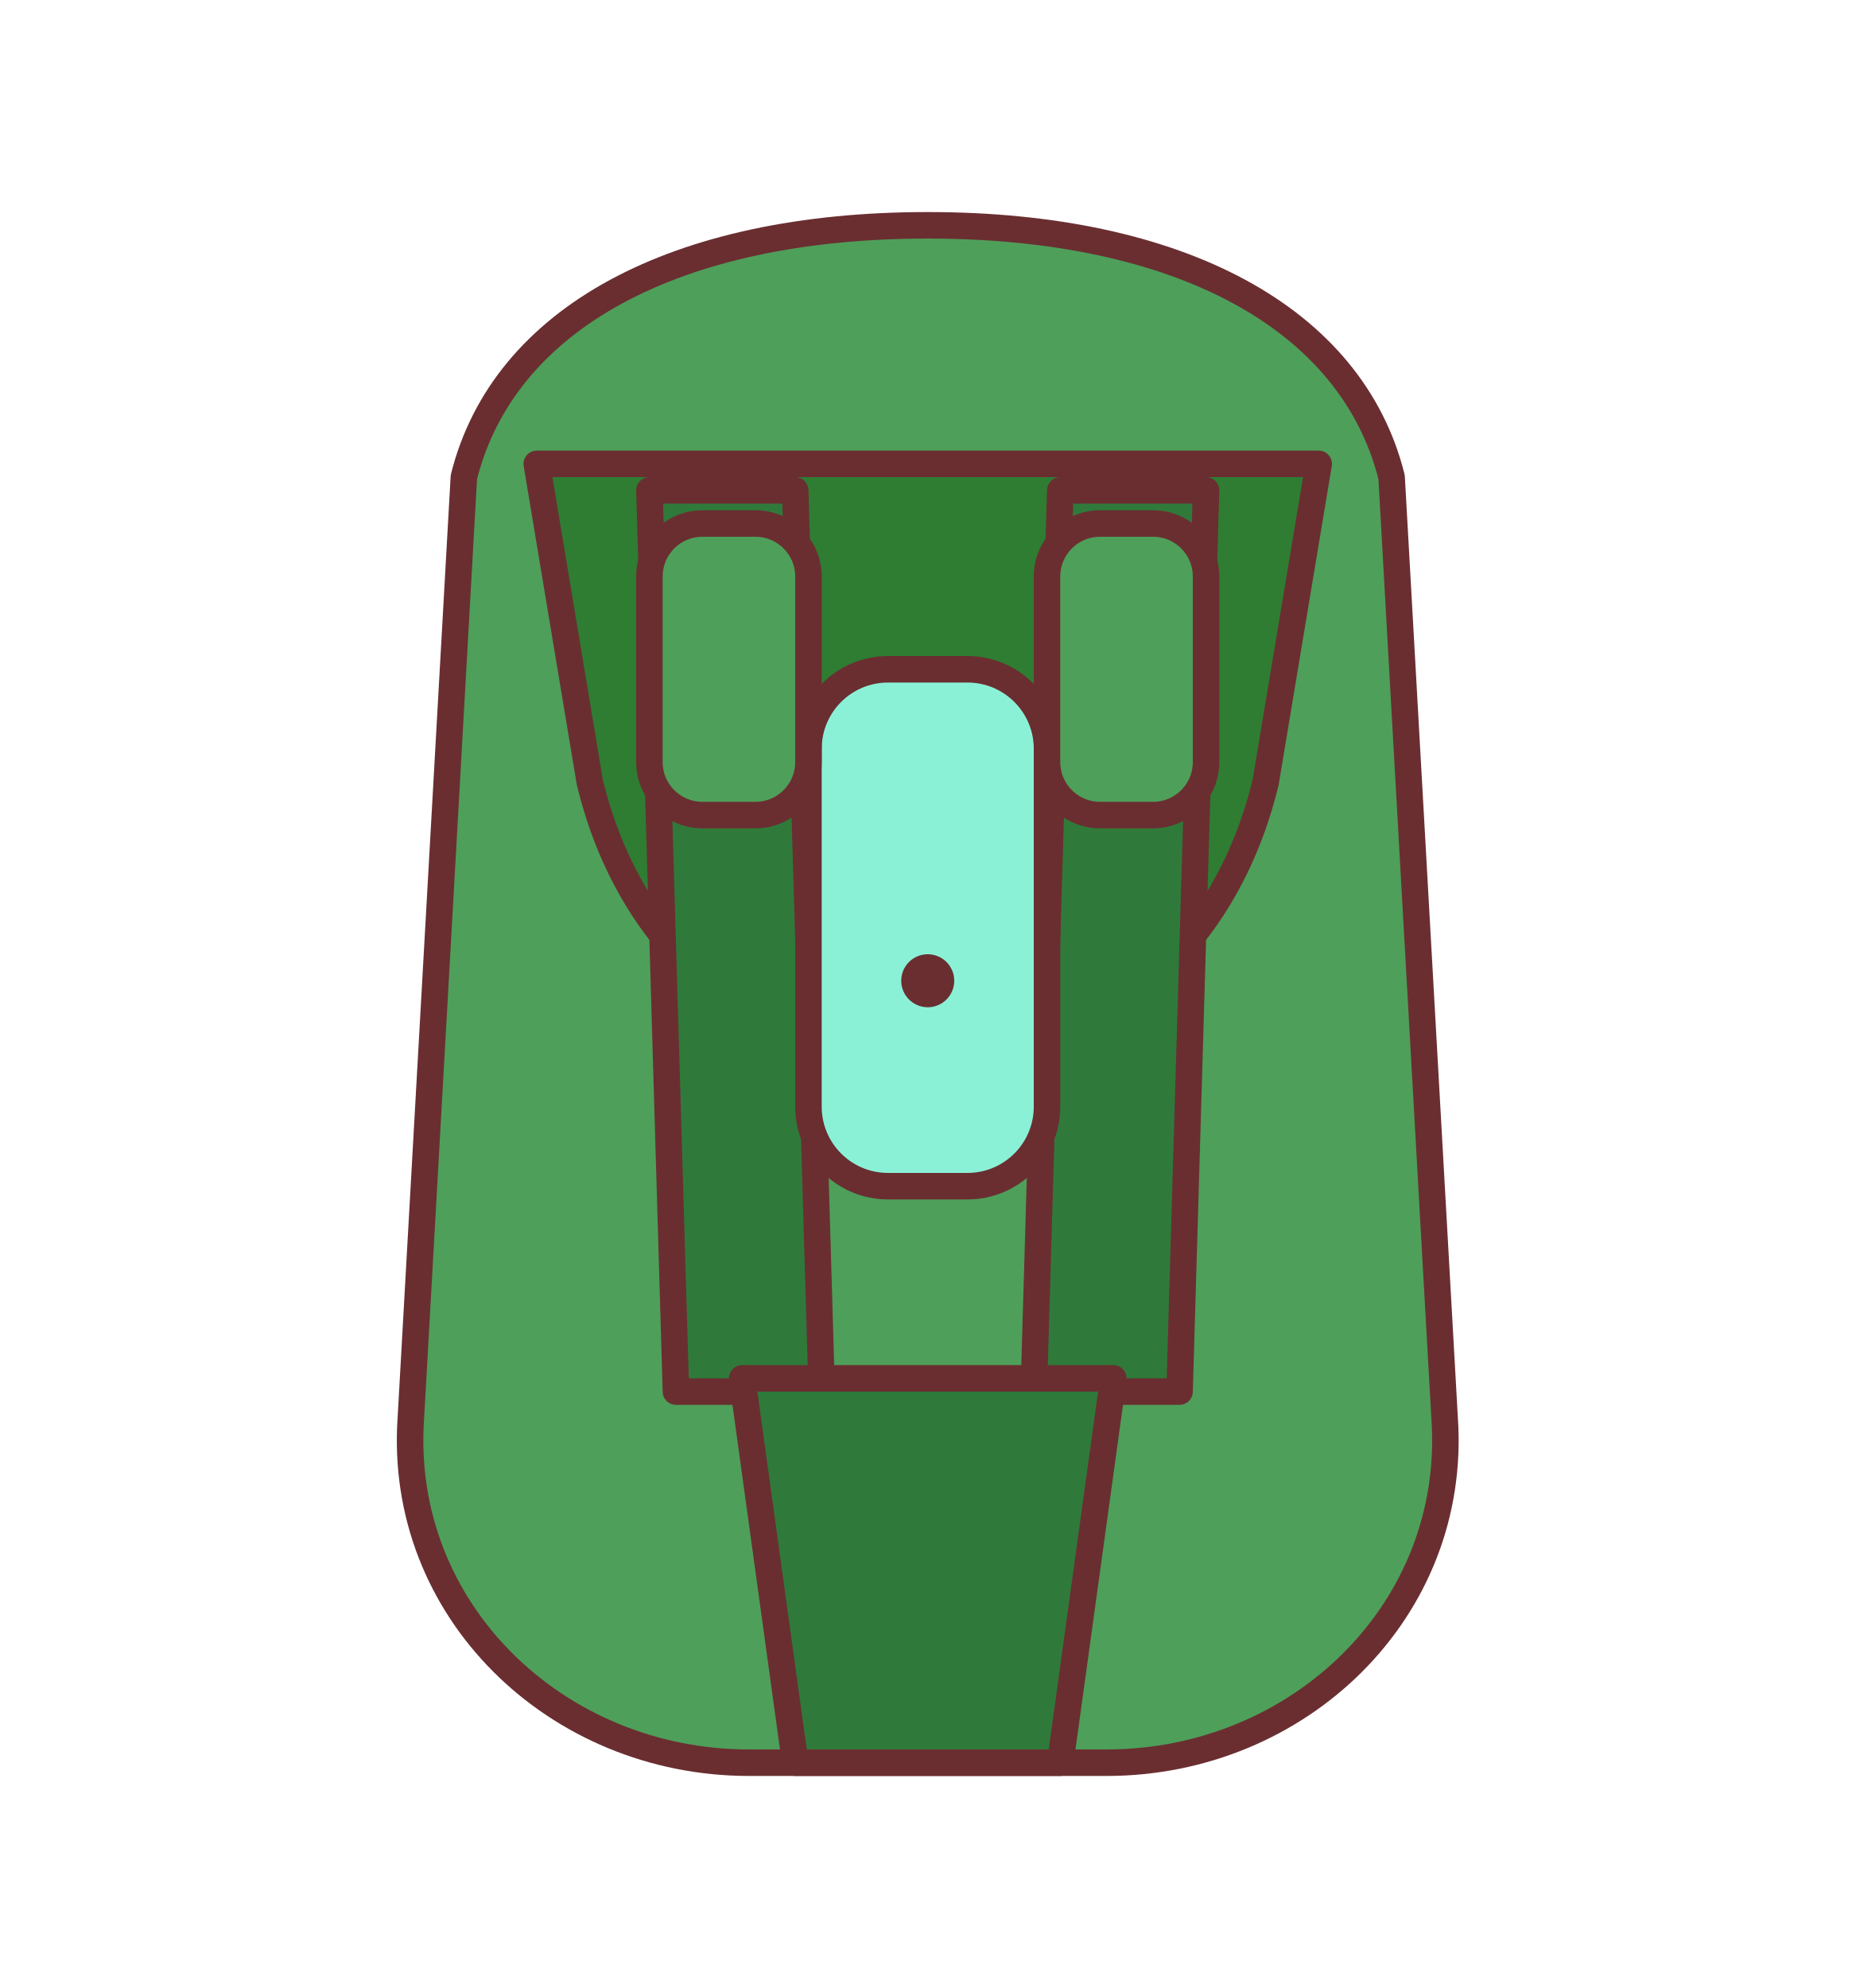
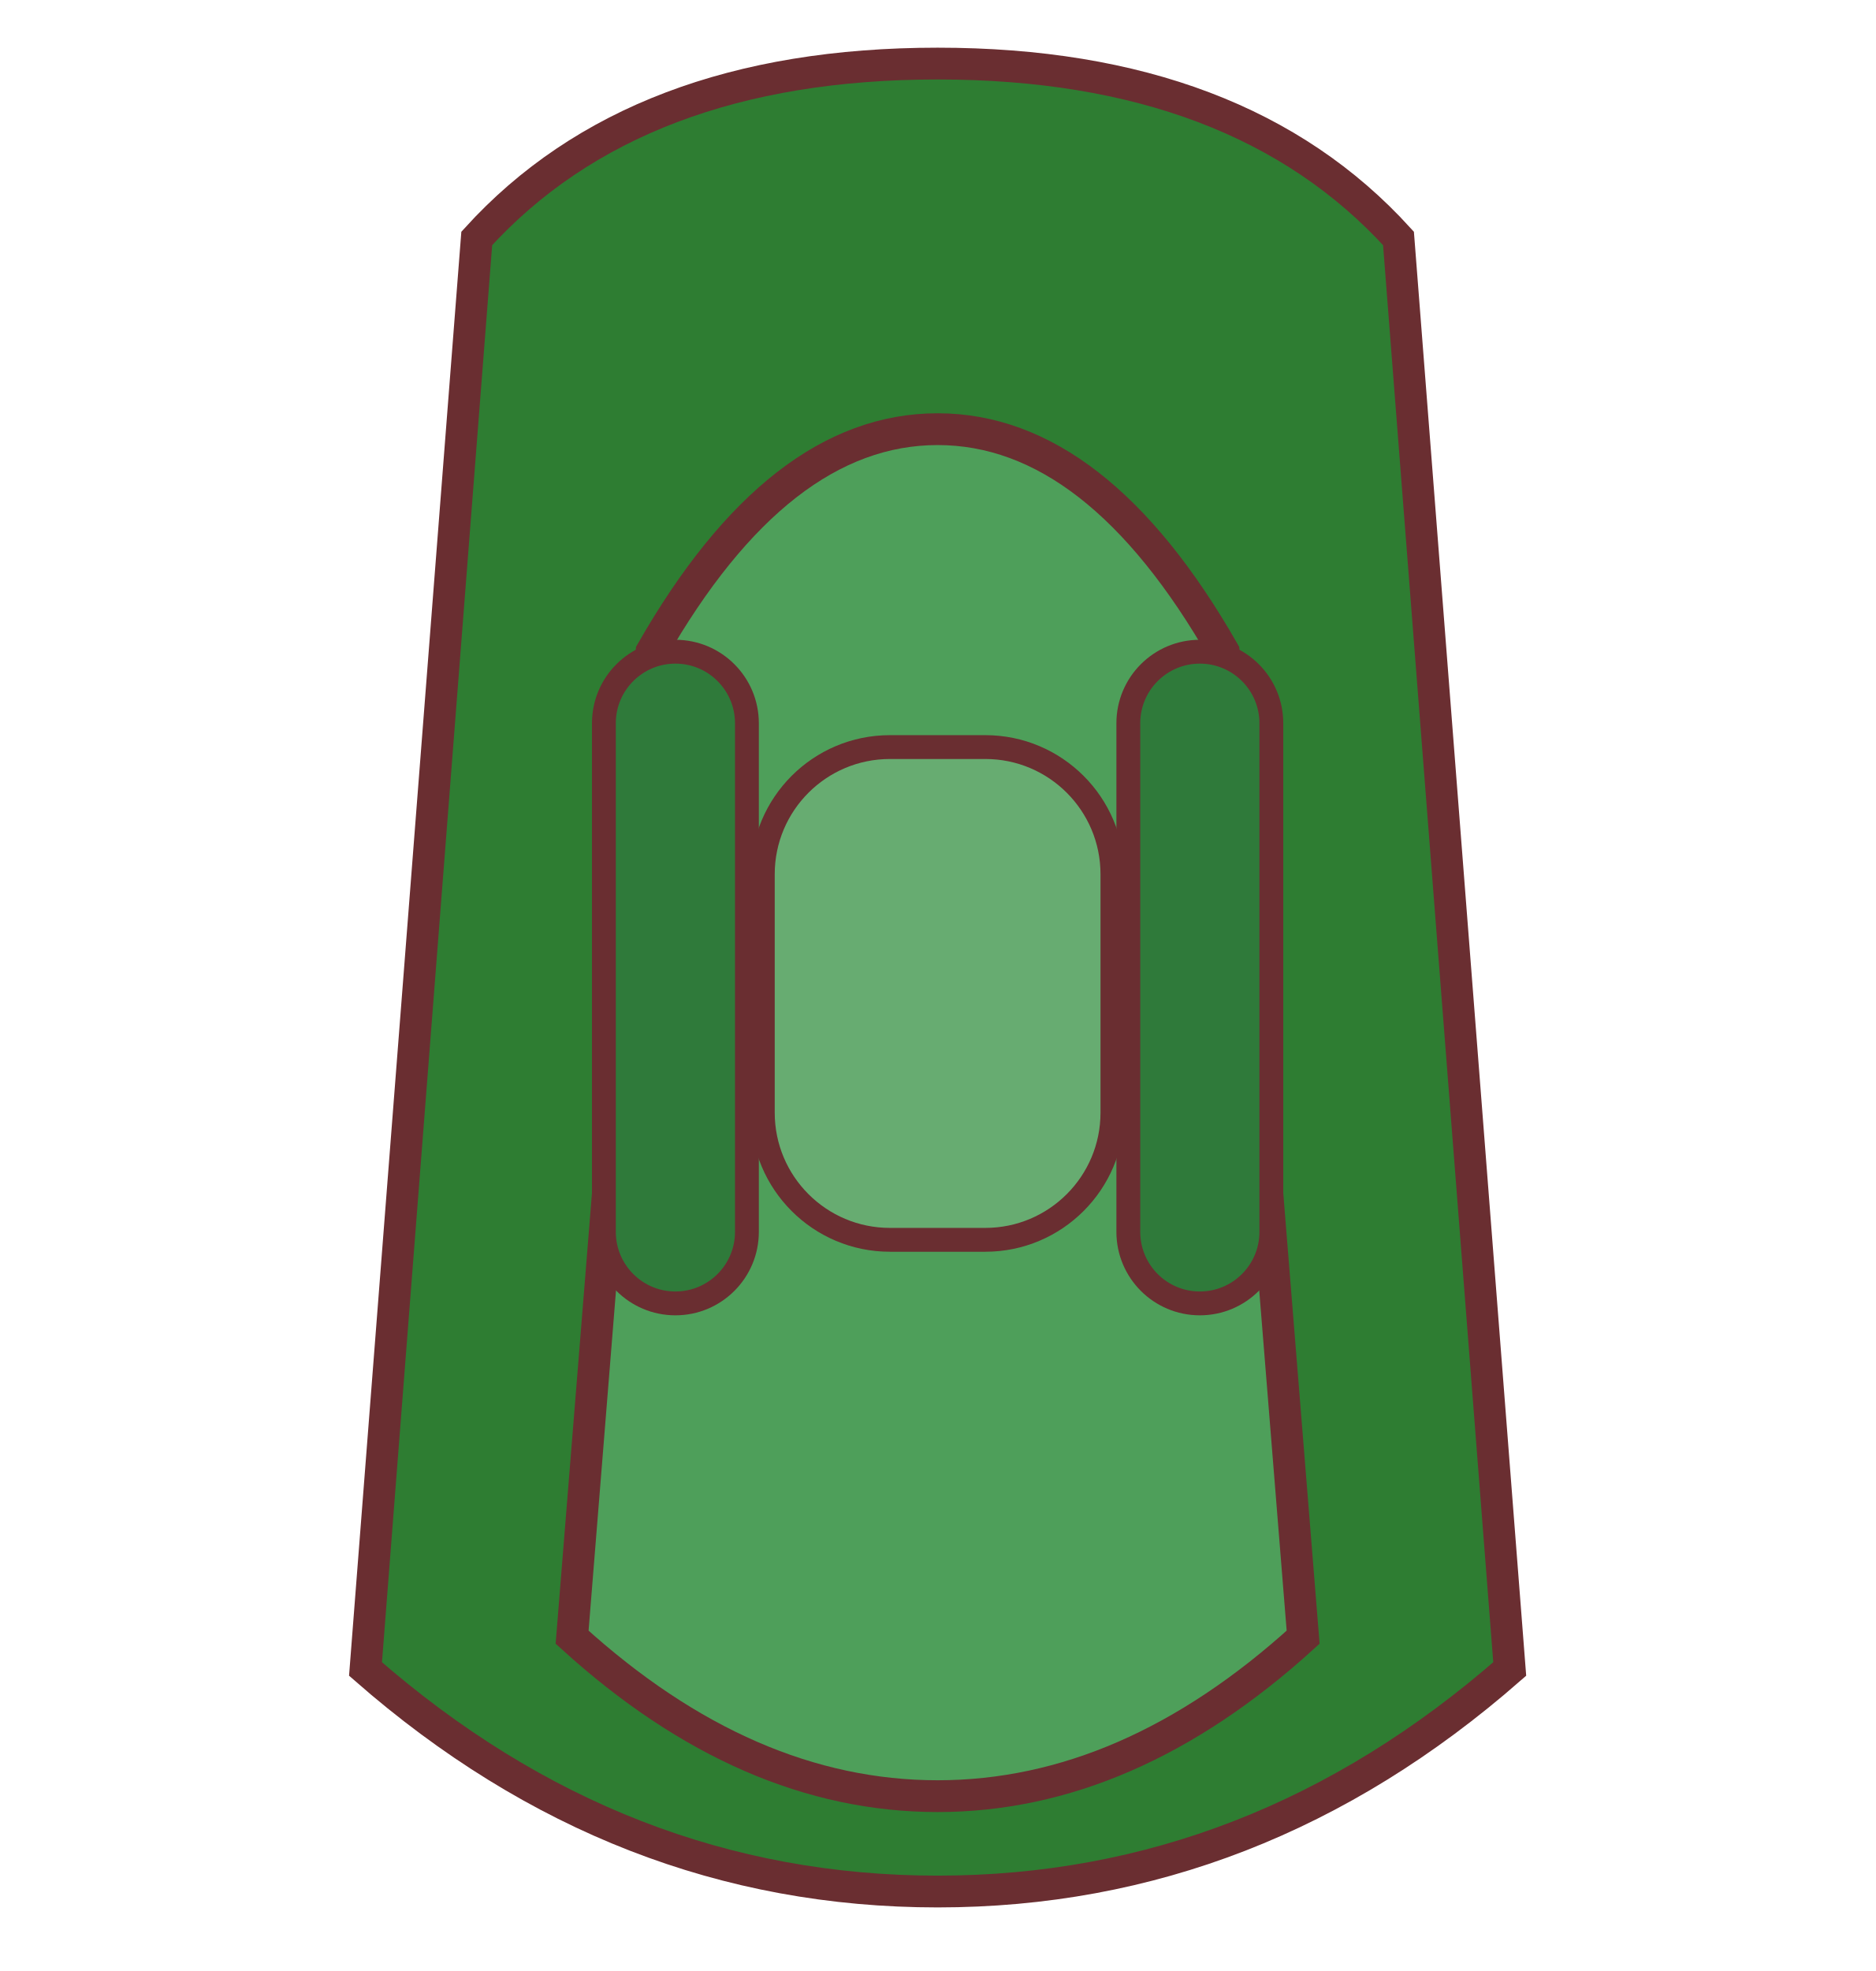
- <svg xmlns="http://www.w3.org/2000/svg" width="280" height="300" viewBox="0 0 280 300">
-   <g id="torso">
-     <path d="M70 72 C76 48, 102 34, 140 34 C178 34, 204 48, 210 72 L218 214 C220 243, 196 266, 167 266 L113 266 C84 266, 60 243, 62 214 Z" fill="#4E9F5A" stroke="#6A2E31" stroke-width="4" stroke-linejoin="round" />
-     <path d="M81 70 L199 70 L191 118 C185 143, 166 160, 140 160 C114 160, 95 143, 89 118 Z" fill="#2E7D32" stroke="#6A2E31" stroke-width="4" stroke-linejoin="round" />
-     <path d="M98 74 L120 74 L124 210 L102 210 Z" fill="#2F7A3A" stroke="#6A2E31" stroke-width="4" stroke-linejoin="round" />
-     <path d="M160 74 L182 74 L178 210 L156 210 Z" fill="#2F7A3A" stroke="#6A2E31" stroke-width="4" stroke-linejoin="round" />
-     <rect x="122" y="101" width="36" height="78" rx="12" fill="#8AF1D7" stroke="#6A2E31" stroke-width="4" />
-     <circle cx="140" cy="148" r="4" fill="#6A2E31" />
-     <rect x="98" y="79" width="24" height="44" rx="8" fill="#4E9F5A" stroke="#6A2E31" stroke-width="4" />
-     <rect x="158" y="79" width="24" height="44" rx="8" fill="#4E9F5A" stroke="#6A2E31" stroke-width="4" />
-     <path d="M112 208 L168 208 L160 266 L120 266 Z" fill="#2F7A3A" stroke="#6A2E31" stroke-width="4" stroke-linejoin="round" />
-   </g>
+ <svg xmlns="http://www.w3.org/2000/svg" width="236" height="248" viewBox="0 0 236 248">
+   <path d="M 60 30 Q 80 8 118 8 Q 156 8 176 30 L 190 210 Q 158 238 118 238 Q 78 238 46 210 Z" fill="#2E7D32" stroke="#6A2E31" stroke-width="4" />
+   <path d="M 82 82 Q 98 54 118 54 Q 138 54 154 82 L 164 206 Q 142 226 118 226 Q 94 226 72 206 Z" fill="#4E9F5A" stroke="#6A2E31" stroke-width="4" />
+   <rect x="96" y="94" width="44" height="62" rx="16" fill="#67AC71" stroke="#6A2E31" stroke-width="3" />
+   <rect x="76" y="82" width="18" height="82" rx="9" fill="#2F7A3A" stroke="#6A2E31" stroke-width="3" />
+   <rect x="142" y="82" width="18" height="82" rx="9" fill="#2F7A3A" stroke="#6A2E31" stroke-width="3" />
</svg>
